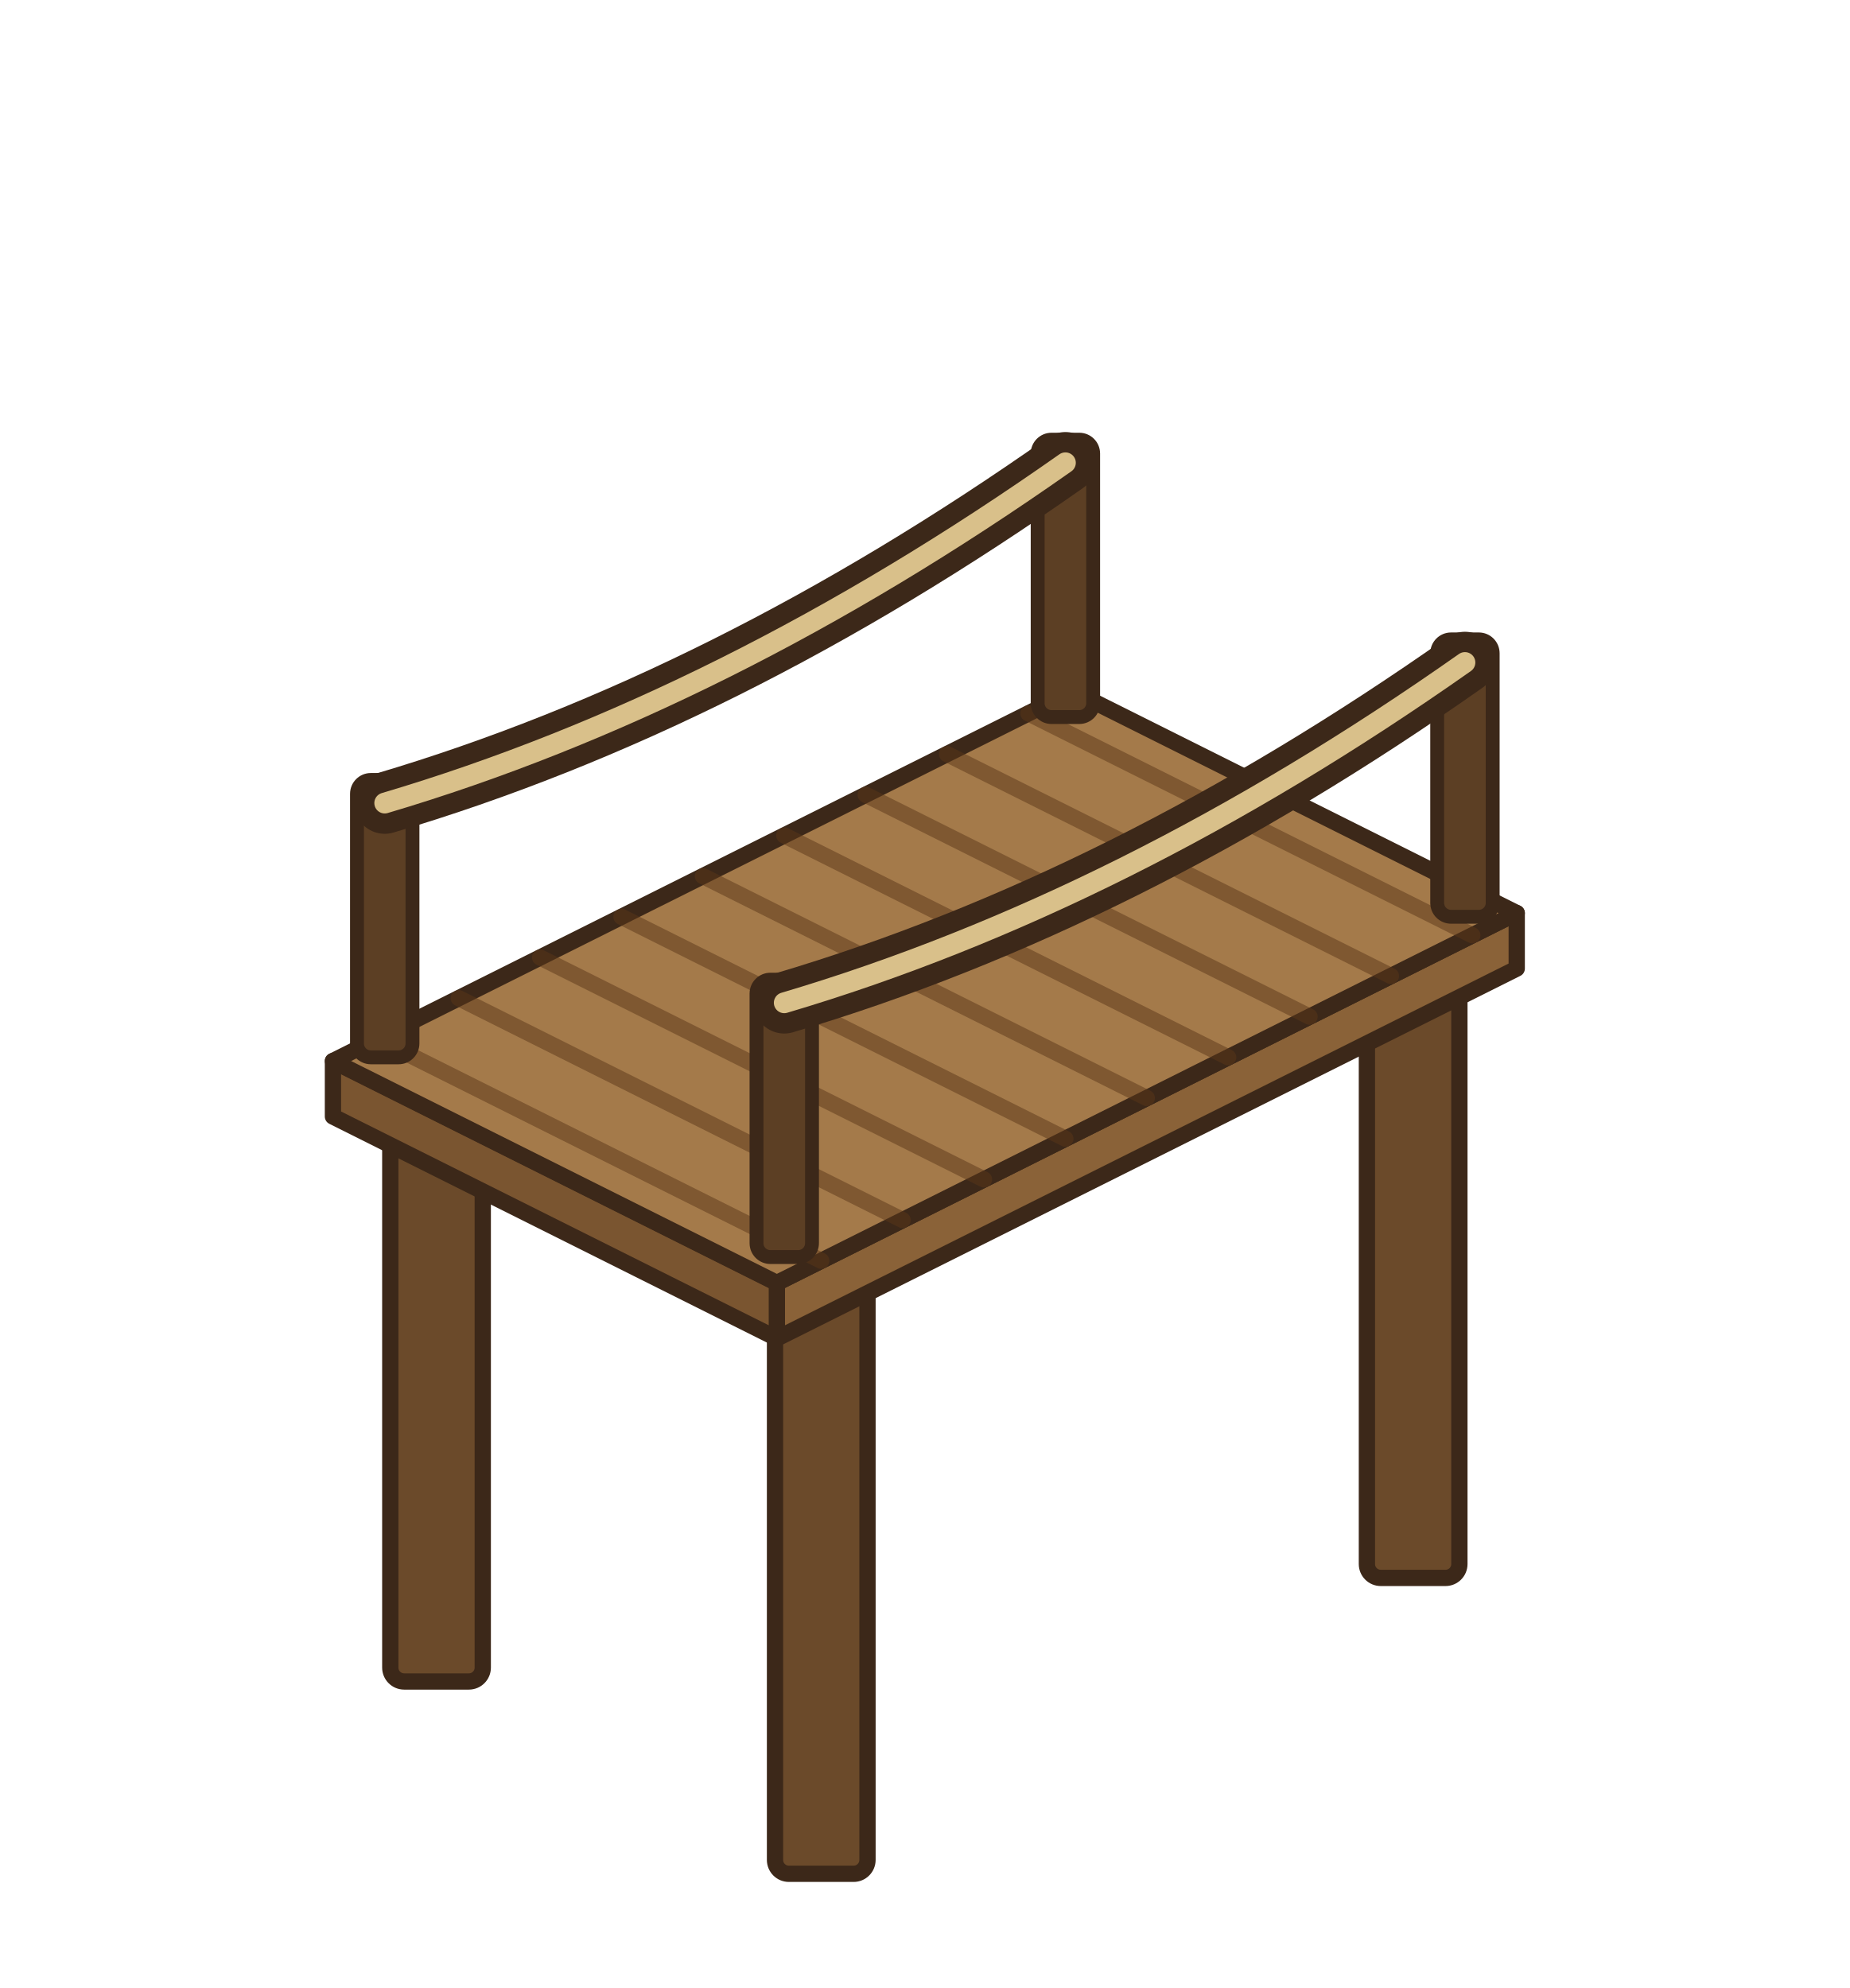
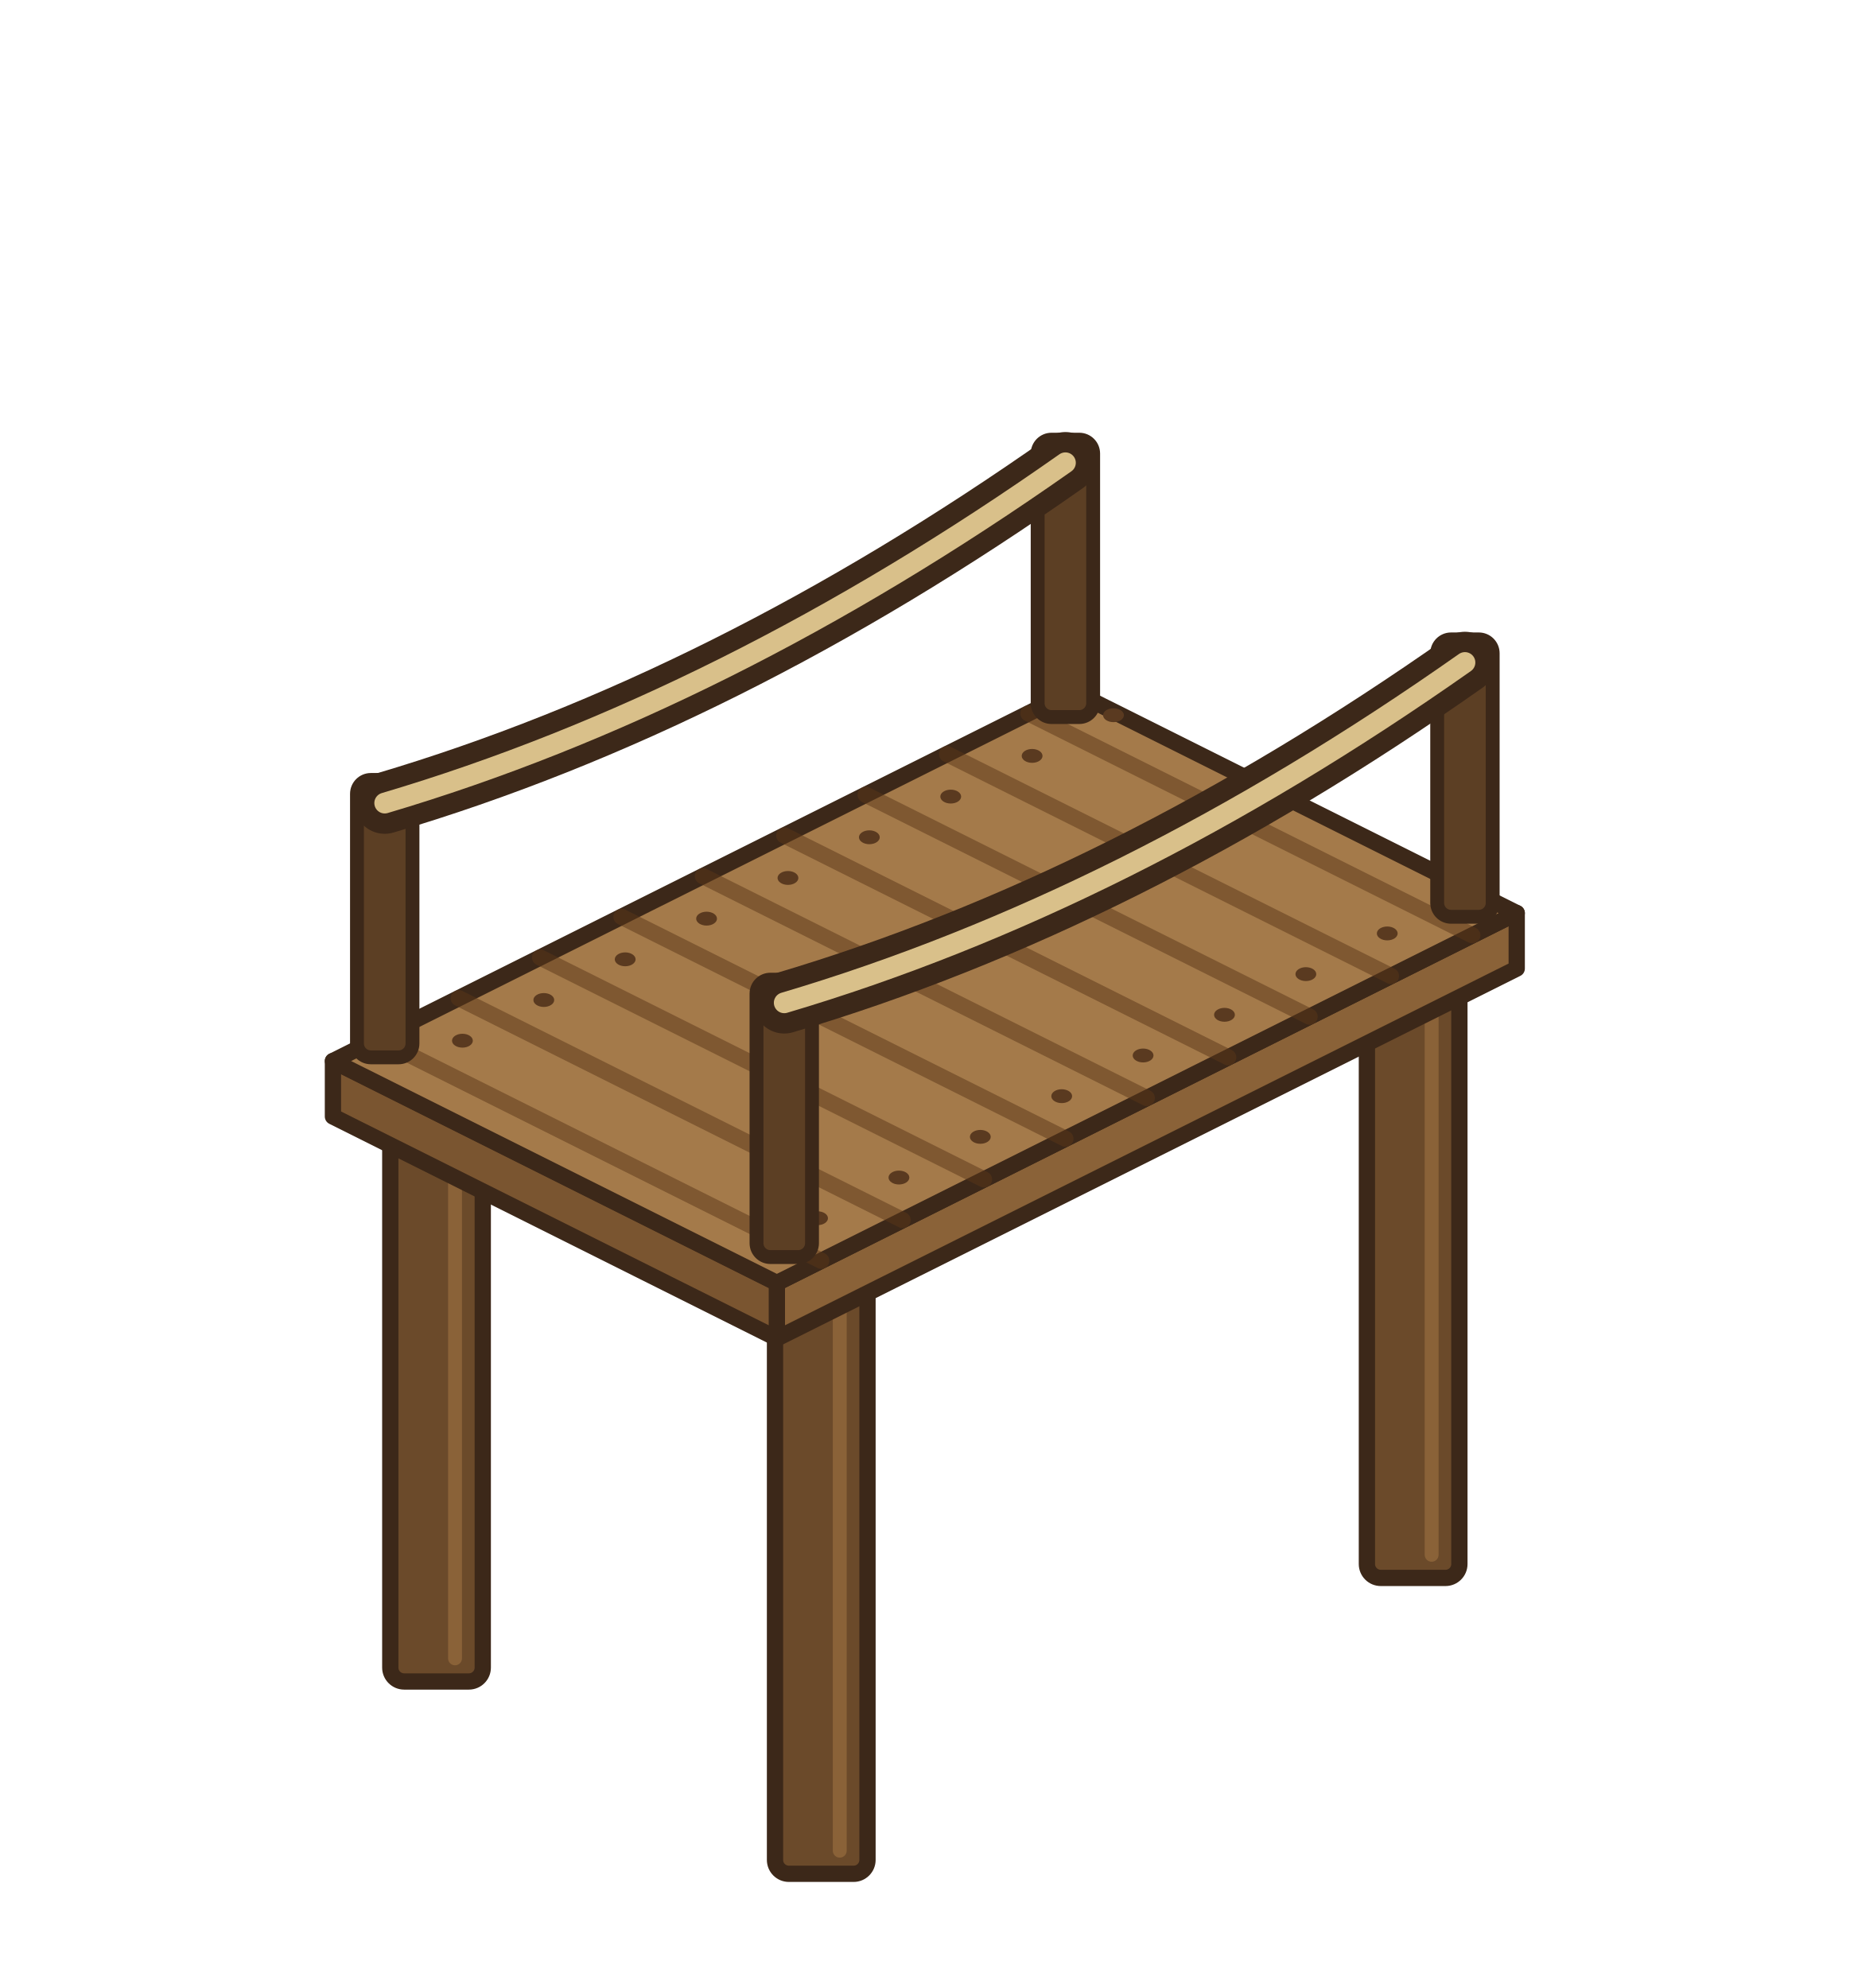
<svg xmlns="http://www.w3.org/2000/svg" width="100" height="107.5" viewBox="-50 -57.5 100 107.5">
  <g transform="scale(-1 1)">
    <g transform="scale(1.25)">
      <ellipse cx="0" cy="22" rx="30" ry="7" fill="rgba(255,255,255,.3)" stroke="none" />
+       <ellipse cx="21.12" cy="26.74" rx="4.6" ry="1.6" fill="none" stroke="rgba(255,255,255,.8)" stroke-width="0.7" />
      <rect x="19.12" y="0.34" width="4" height="26.4" rx="0.6" fill="#6B4A2A" stroke="#3C2819" stroke-width="0.704" stroke-linejoin="round" />
+       <line x1="20.32" y1="1.34" x2="20.32" y2="25.74" stroke="#8A6238" stroke-width="0.6" stroke-linecap="round" />
+       <ellipse cx="-21.12" cy="22.26" rx="4.6" ry="1.6" fill="none" stroke="rgba(255,255,255,.8)" stroke-width="0.7" />
      <rect x="-23.12" y="-4.14" width="4" height="26.4" rx="0.6" fill="#6B4A2A" stroke="#3C2819" stroke-width="0.704" stroke-linejoin="round" />
+       <line x1="-21.92" y1="-3.14" x2="-21.92" y2="21.26" stroke="#8A6238" stroke-width="0.6" stroke-linecap="round" />
+       <ellipse cx="4.48" cy="35.06" rx="4.6" ry="1.6" fill="none" stroke="rgba(255,255,255,.8)" stroke-width="0.7" />
      <rect x="2.48" y="8.66" width="4" height="26.4" rx="0.6" fill="#6B4A2A" stroke="#3C2819" stroke-width="0.704" stroke-linejoin="round" />
+       <line x1="3.68" y1="9.66" x2="3.68" y2="34.06" stroke="#8A6238" stroke-width="0.6" stroke-linecap="round" />
      <polygon points="-25.6,-4.1 6.4,11.9 6.4,9.5 -25.6,-6.5" fill="#8A6238" stroke="#3C2819" stroke-width="0.704" stroke-linejoin="round" />
      <polygon points="6.4,11.9 25.6,2.3 25.6,-0.1 6.4,9.5" fill="#7A5530" stroke="#3C2819" stroke-width="0.704" stroke-linejoin="round" />
      <polygon points="-6.4,-16.1 25.6,-0.1 6.4,9.5 -25.6,-6.5" fill="#A47A4A" stroke="#3C2819" stroke-width="0.704" stroke-linejoin="round" />
      <line x1="-4.48" y1="-15.14" x2="-23.68" y2="-5.54" stroke="rgba(90,55,25,.5)" stroke-width="0.7" stroke-linecap="round" />
+       <ellipse cx="-23.52" cy="-7.38" rx="0.45" ry="0.3" fill="#5A3A20" stroke="none" />
+       <ellipse cx="-8.16" cy="-15.06" rx="0.45" ry="0.3" fill="#5A3A20" stroke="none" />
      <line x1="-0.96" y1="-13.38" x2="-20.16" y2="-3.78" stroke="rgba(90,55,25,.5)" stroke-width="0.7" stroke-linecap="round" />
+       <ellipse cx="-20" cy="-5.62" rx="0.45" ry="0.3" fill="#5A3A20" stroke="none" />
+       <ellipse cx="-4.64" cy="-13.3" rx="0.45" ry="0.3" fill="#5A3A20" stroke="none" />
      <line x1="2.56" y1="-11.62" x2="-16.64" y2="-2.02" stroke="rgba(90,55,25,.5)" stroke-width="0.7" stroke-linecap="round" />
+       <ellipse cx="-16.48" cy="-3.86" rx="0.45" ry="0.3" fill="#5A3A20" stroke="none" />
+       <ellipse cx="-1.12" cy="-11.54" rx="0.45" ry="0.3" fill="#5A3A20" stroke="none" />
      <line x1="6.08" y1="-9.86" x2="-13.12" y2="-0.26" stroke="rgba(90,55,25,.5)" stroke-width="0.7" stroke-linecap="round" />
+       <ellipse cx="-12.96" cy="-2.1" rx="0.45" ry="0.3" fill="#5A3A20" stroke="none" />
+       <ellipse cx="2.4" cy="-9.78" rx="0.45" ry="0.3" fill="#5A3A20" stroke="none" />
      <line x1="9.6" y1="-8.1" x2="-9.6" y2="1.5" stroke="rgba(90,55,25,.5)" stroke-width="0.7" stroke-linecap="round" />
+       <ellipse cx="-9.44" cy="-0.34" rx="0.45" ry="0.3" fill="#5A3A20" stroke="none" />
+       <ellipse cx="5.92" cy="-8.02" rx="0.45" ry="0.3" fill="#5A3A20" stroke="none" />
      <line x1="13.12" y1="-6.34" x2="-6.08" y2="3.26" stroke="rgba(90,55,25,.5)" stroke-width="0.7" stroke-linecap="round" />
+       <ellipse cx="-5.92" cy="1.42" rx="0.45" ry="0.3" fill="#5A3A20" stroke="none" />
+       <ellipse cx="9.44" cy="-6.26" rx="0.45" ry="0.3" fill="#5A3A20" stroke="none" />
      <line x1="16.64" y1="-4.58" x2="-2.56" y2="5.02" stroke="rgba(90,55,25,.5)" stroke-width="0.7" stroke-linecap="round" />
+       <ellipse cx="-2.4" cy="3.18" rx="0.45" ry="0.3" fill="#5A3A20" stroke="none" />
+       <ellipse cx="12.96" cy="-4.5" rx="0.45" ry="0.3" fill="#5A3A20" stroke="none" />
      <line x1="20.16" y1="-2.82" x2="0.96" y2="6.78" stroke="rgba(90,55,25,.5)" stroke-width="0.7" stroke-linecap="round" />
+       <ellipse cx="1.12" cy="4.94" rx="0.45" ry="0.3" fill="#5A3A20" stroke="none" />
+       <ellipse cx="16.48" cy="-2.74" rx="0.45" ry="0.3" fill="#5A3A20" stroke="none" />
      <line x1="23.68" y1="-1.06" x2="4.48" y2="8.54" stroke="rgba(90,55,25,.5)" stroke-width="0.7" stroke-linecap="round" />
+       <ellipse cx="4.64" cy="6.7" rx="0.45" ry="0.3" fill="#5A3A20" stroke="none" />
+       <ellipse cx="20" cy="-0.98" rx="0.45" ry="0.3" fill="#5A3A20" stroke="none" />
      <rect x="-7.28" y="-26.98" width="2.4" height="12" rx="0.6" fill="#5C3F24" stroke="#3C2819" stroke-width="0.6" stroke-linejoin="round" />
      <rect x="22.16" y="-12.26" width="2.4" height="12" rx="0.6" fill="#5C3F24" stroke="#3C2819" stroke-width="0.6" stroke-linejoin="round" />
      <path d="M-6.08,-25.98 Q8.64,-15.62 23.36,-11.26" fill="none" stroke="#3C2819" stroke-width="2.66" stroke-linecap="round" stroke-linejoin="round" />
      <path d="M-6.08,-25.98 Q8.64,-15.62 23.36,-11.26" fill="none" stroke="#D9C08A" stroke-width="0.9" stroke-linecap="round" stroke-linejoin="round" />
      <rect x="-24.56" y="-18.34" width="2.4" height="12" rx="0.6" fill="#5C3F24" stroke="#3C2819" stroke-width="0.6" stroke-linejoin="round" />
      <rect x="4.88" y="-3.62" width="2.4" height="12" rx="0.6" fill="#5C3F24" stroke="#3C2819" stroke-width="0.6" stroke-linejoin="round" />
      <path d="M-23.36,-17.34 Q-8.64,-6.98 6.08,-2.62" fill="none" stroke="#3C2819" stroke-width="2.66" stroke-linecap="round" stroke-linejoin="round" />
      <path d="M-23.36,-17.34 Q-8.64,-6.98 6.08,-2.62" fill="none" stroke="#D9C08A" stroke-width="0.9" stroke-linecap="round" stroke-linejoin="round" />
    </g>
  </g>
</svg>
